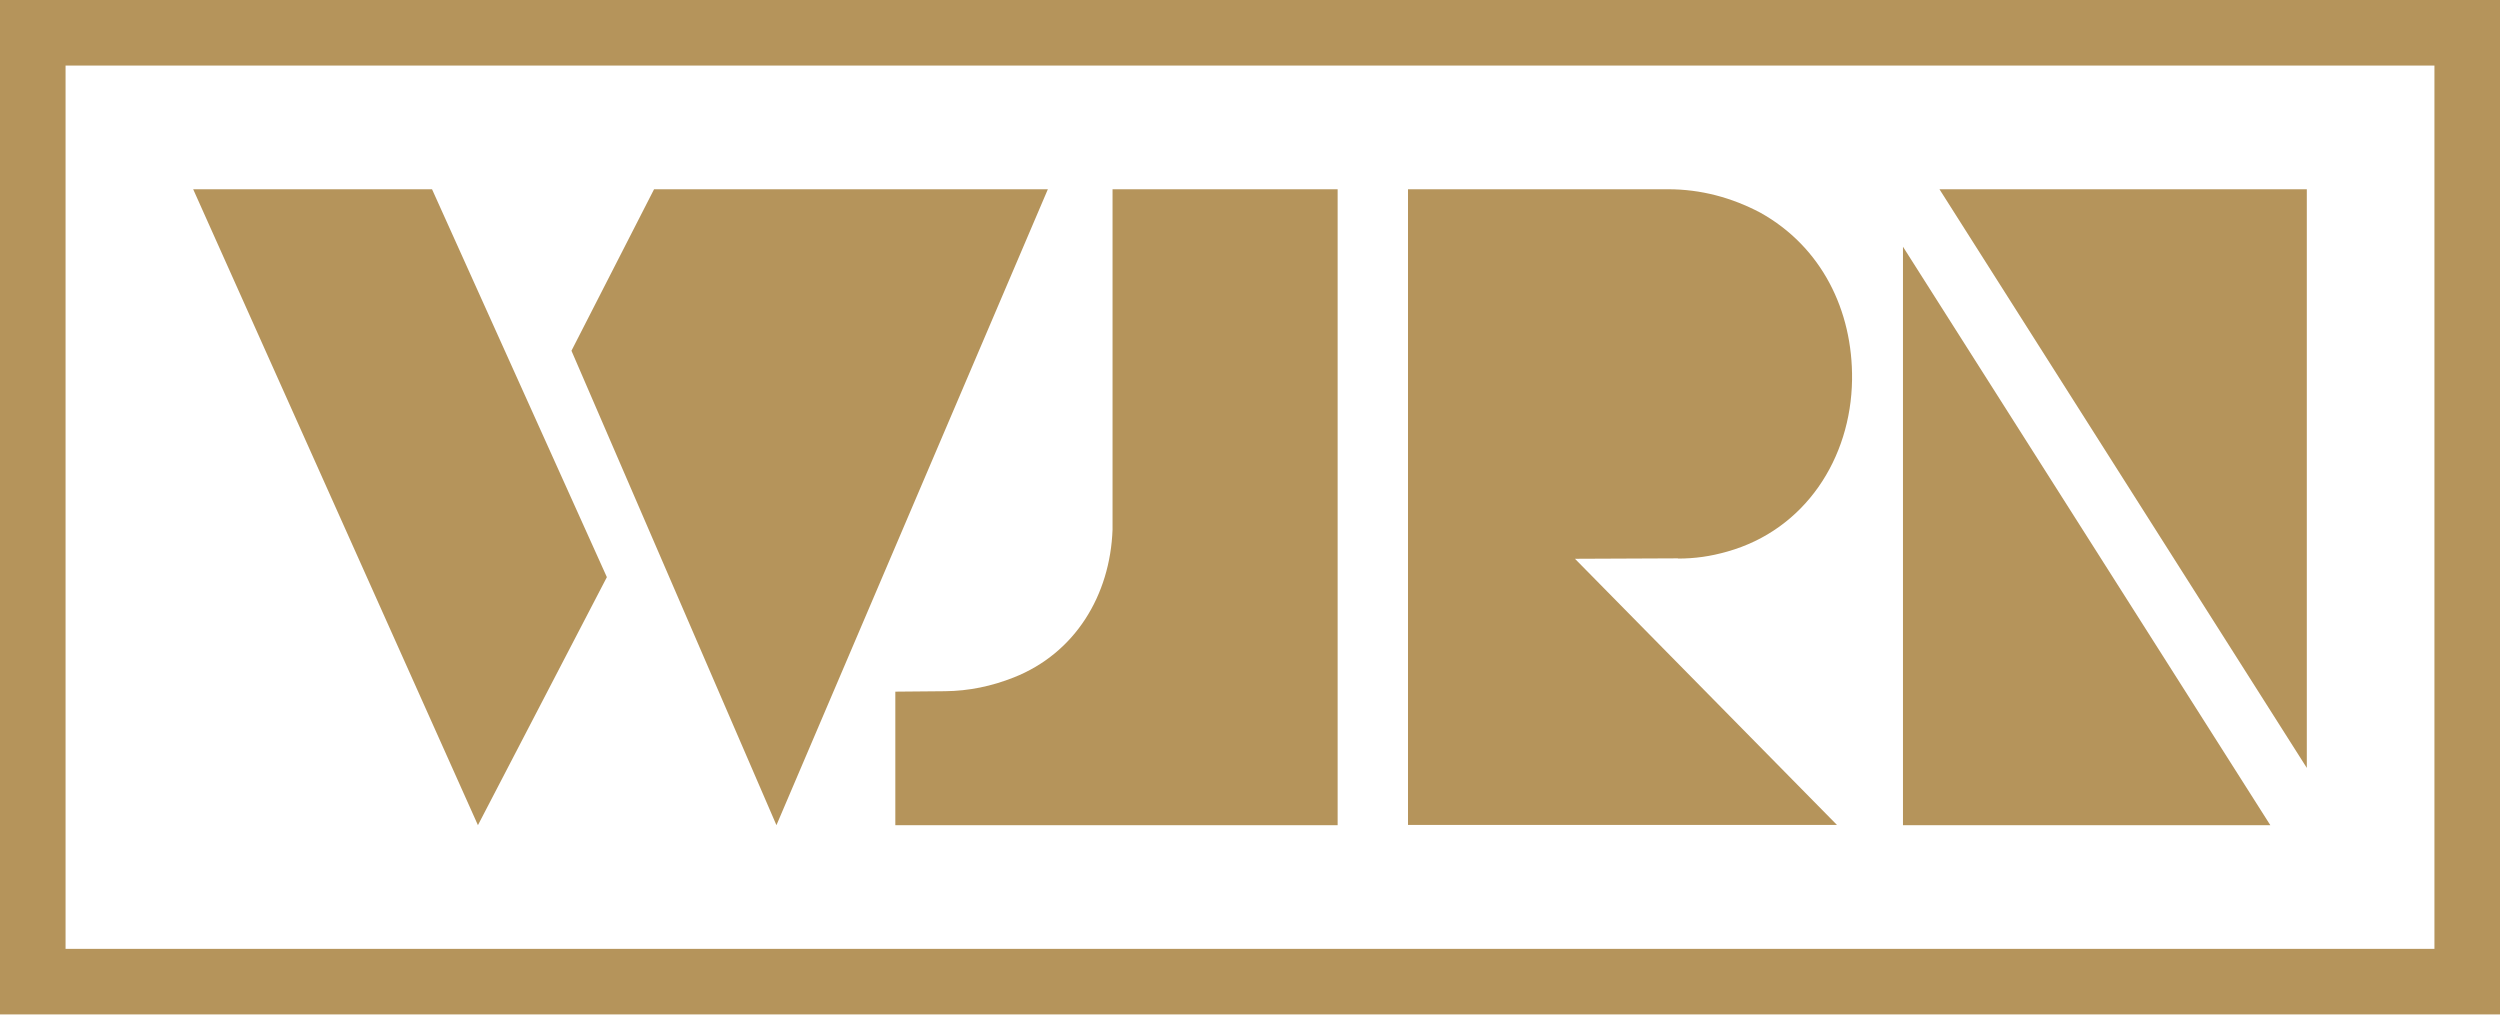
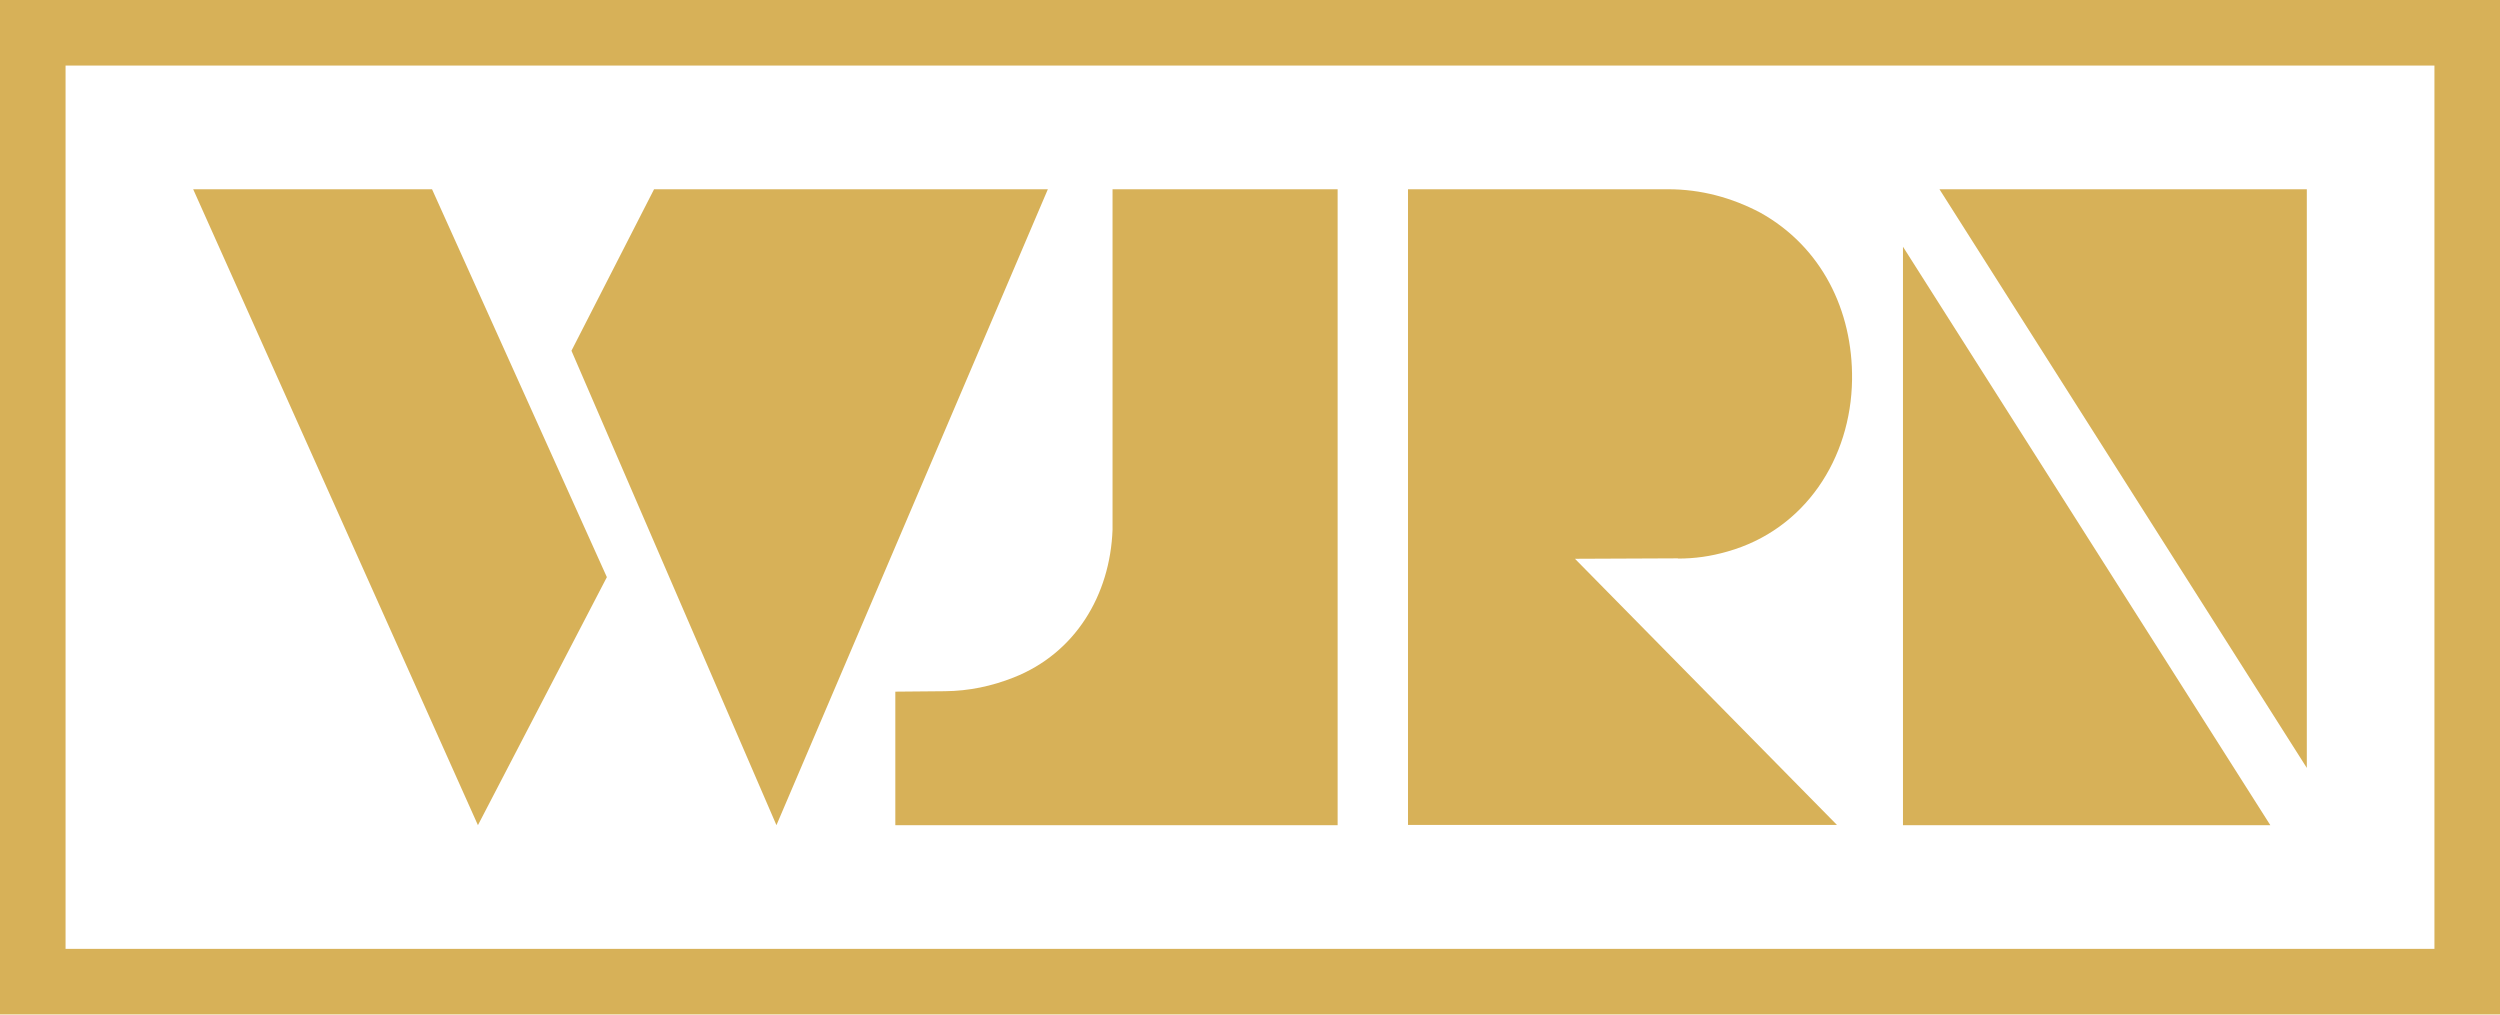
<svg xmlns="http://www.w3.org/2000/svg" id="Layer_2" data-name="Layer 2" viewBox="0 0 114.4 46.42">
  <defs>
    <style>
      .cls-1 {
-         fill: #b5945b;
+         fill: #d7b158;
      }
    </style>
  </defs>
  <g id="Layer_2-2" data-name="Layer 2">
    <g id="Layer_1-2" data-name="Layer 1-2">
      <path class="cls-1" d="M114.4,46.42H0V0h114.4v46.42ZM3,43.42h108.4V3H3v40.42Z" />
      <g>
        <g id="_5dKiOJ" data-name=" 5dKiOJ">
          <g>
            <path class="cls-1" d="M76.78,25.56c.78,0,1.49-.1,2.26-.32,3.56-1,5.66-4.26,5.71-7.86.04-3.18-1.4-6.09-4.2-7.65-1.31-.69-2.72-1.07-4.22-1.07h-11.9v29.09h19.63l-11.99-12.18,4.71-.02h0Z" />
            <path class="cls-1" d="M50.91,8.66v15.58c-.11,3-1.71,5.65-4.52,6.76-1.01.4-2.05.62-3.15.63l-2.27.02v6.11h20.24V8.66h-10.3Z" />
          </g>
        </g>
        <polygon class="cls-1" points="105.56 35.14 105.56 8.66 88.75 8.66 105.56 35.14" />
        <polygon class="cls-1" points="87.08 11.29 87.08 37.76 103.89 37.76 87.08 11.29" />
        <g>
          <polygon class="cls-1" points="35.53 37.76 47.95 8.66 29.93 8.66 26.15 16.05 35.53 37.76" />
          <polygon class="cls-1" points="19.77 8.66 8.84 8.66 21.87 37.76 27.77 26.41 19.77 8.66" />
        </g>
      </g>
    </g>
  </g>
</svg>
